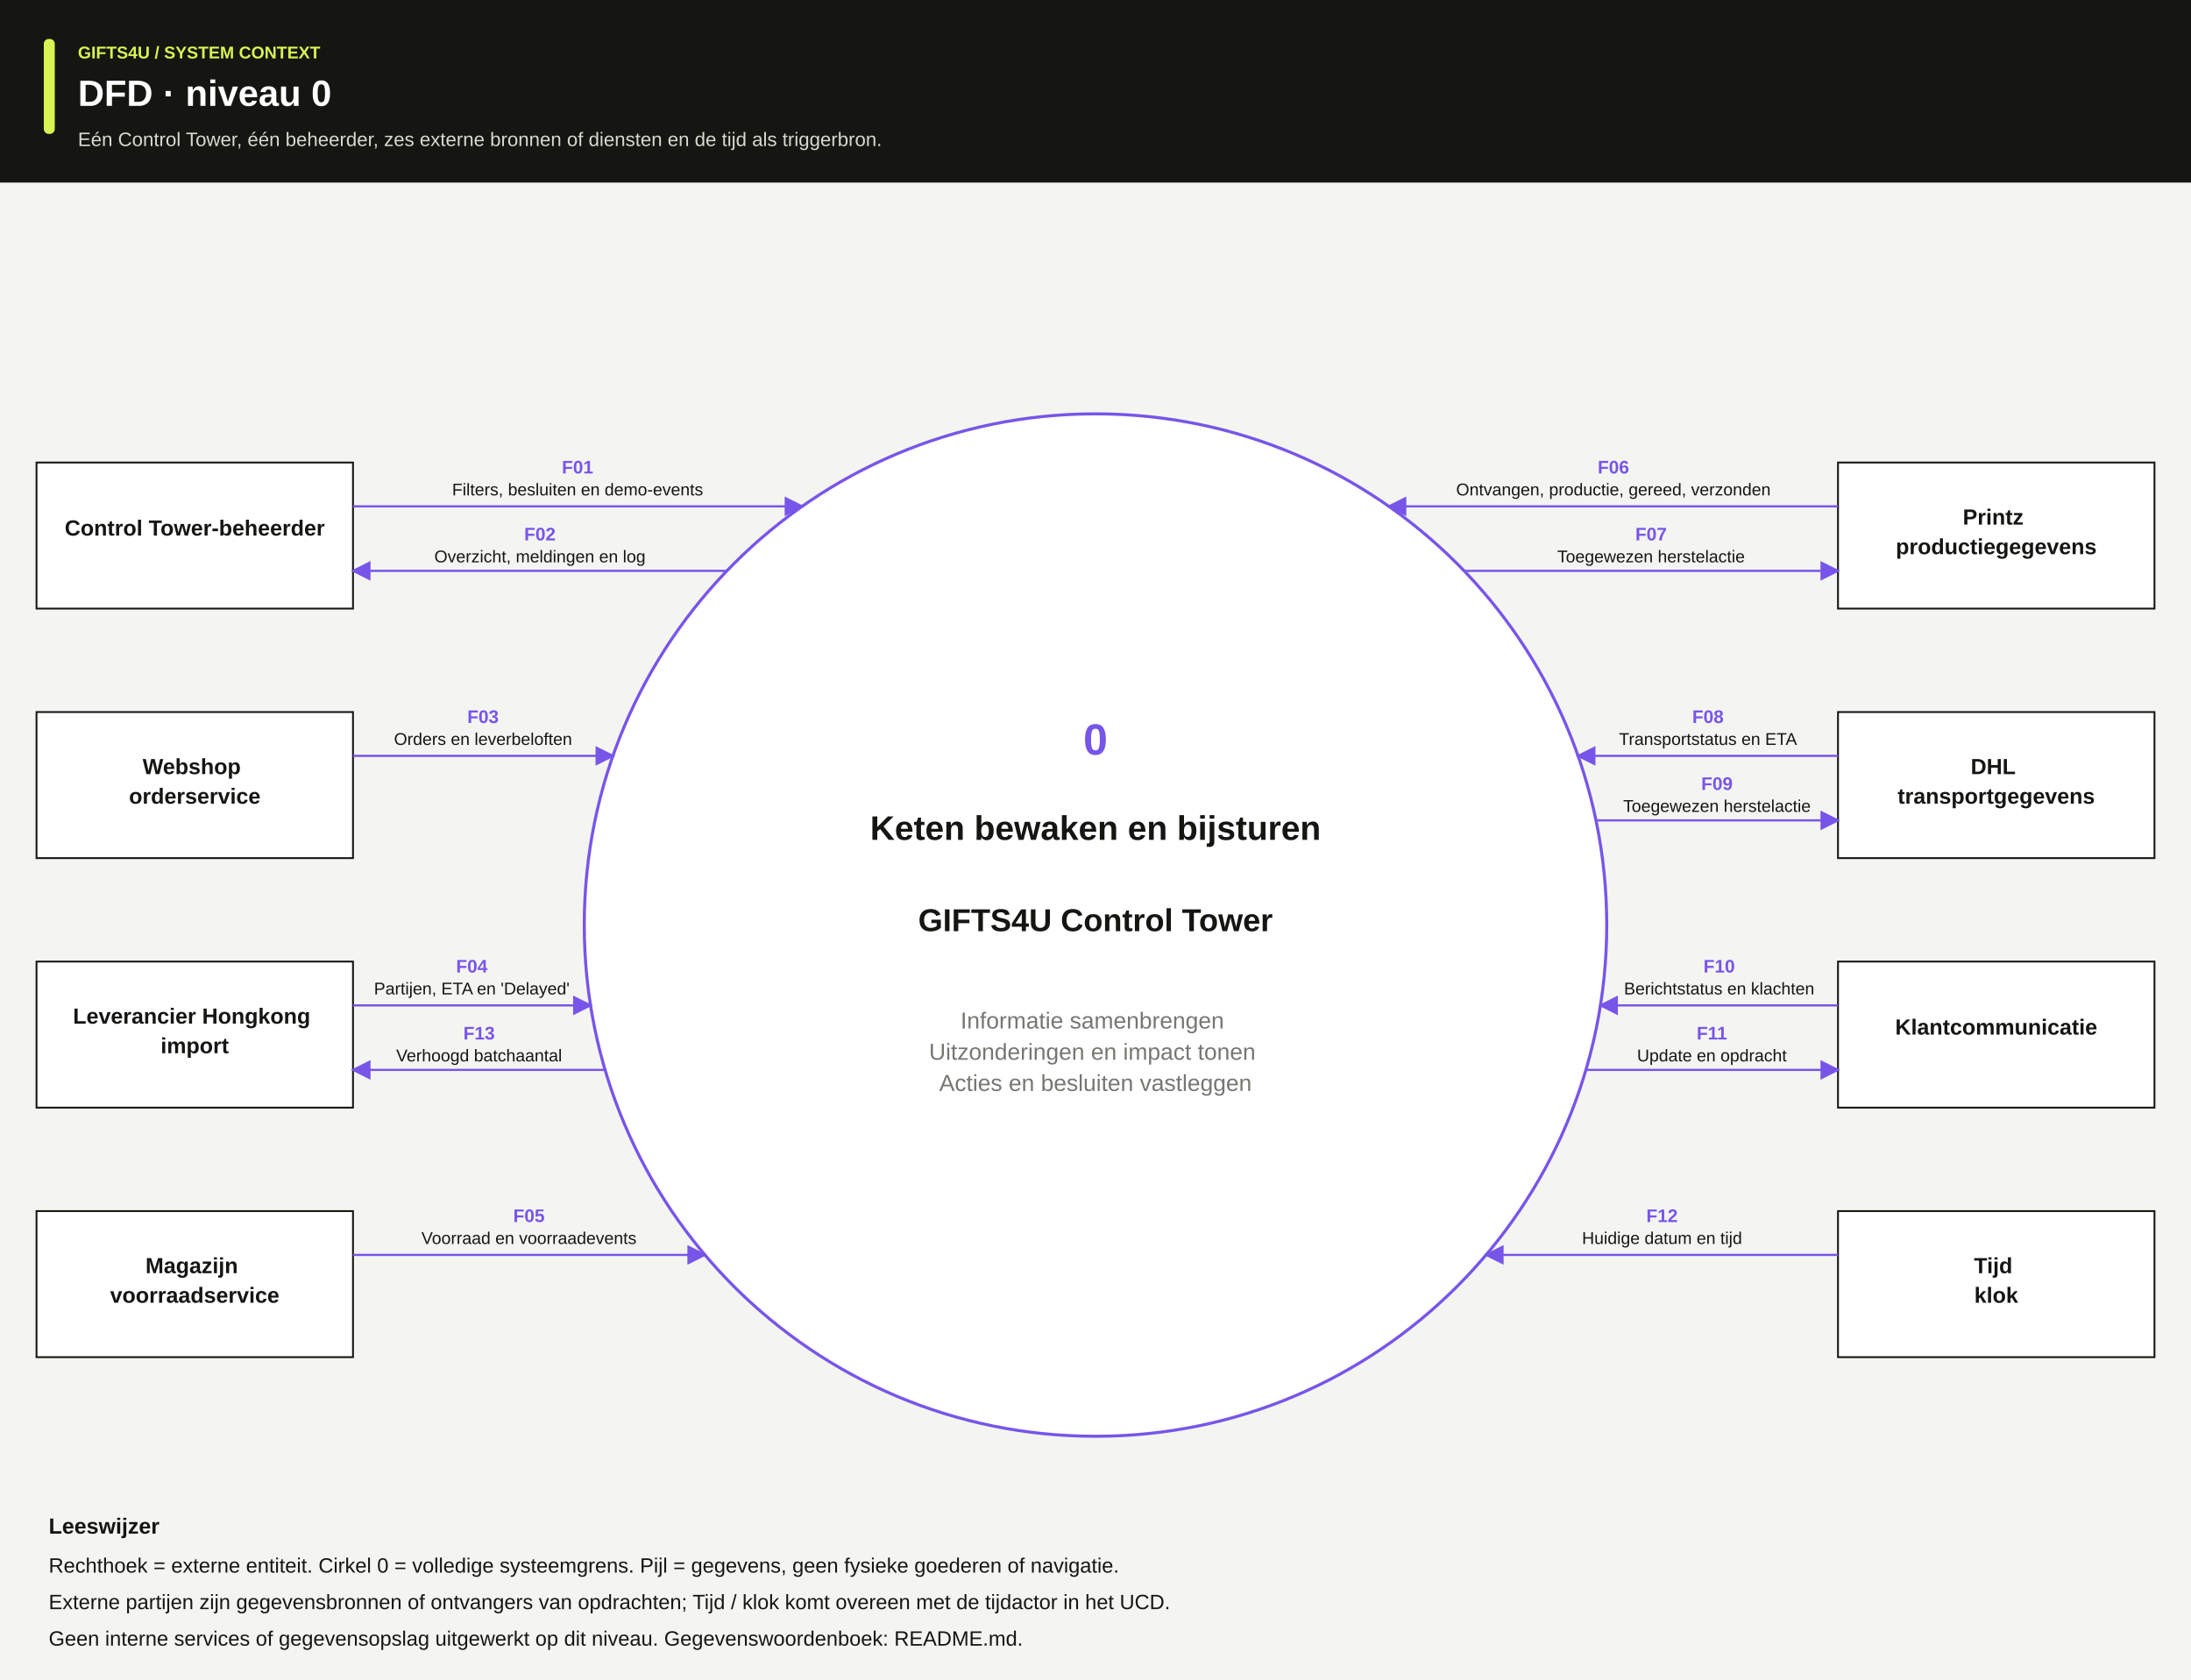
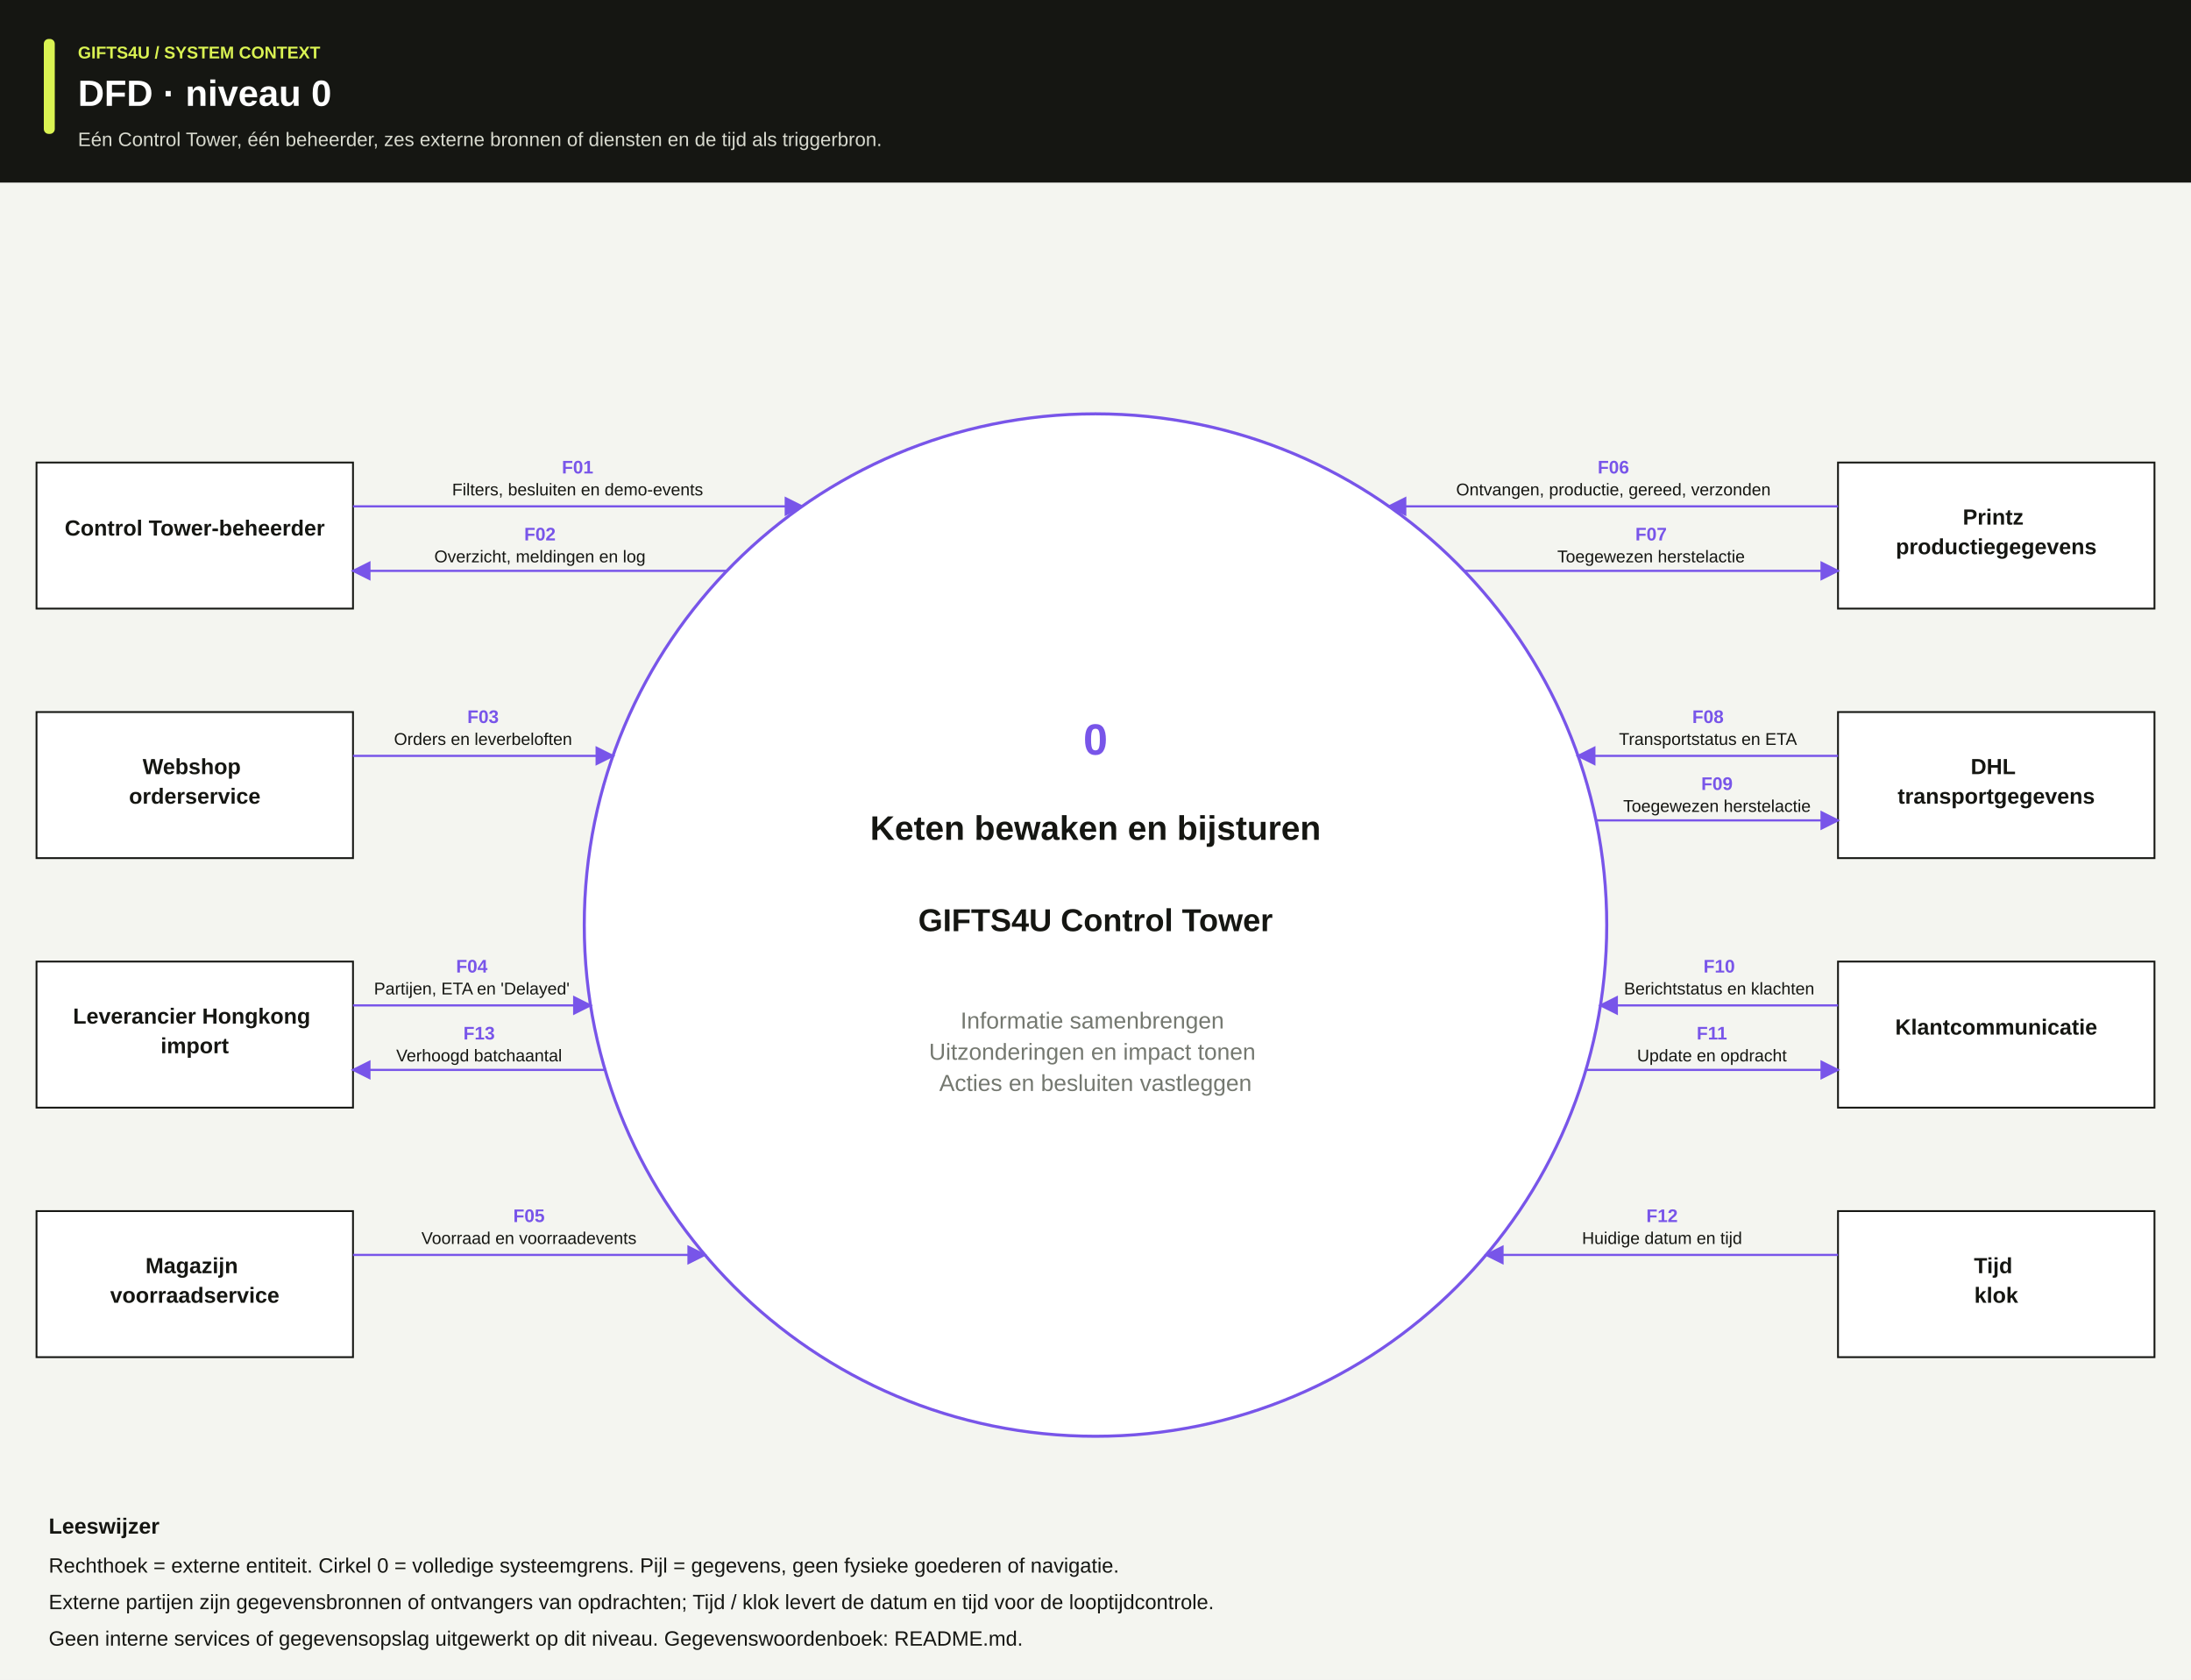
<svg xmlns="http://www.w3.org/2000/svg" width="1800" height="1380" viewBox="0 0 1800 1380" role="img" aria-labelledby="title desc">
  <defs>
    <marker id="arrow" markerWidth="9" markerHeight="9" refX="8" refY="4.5" orient="auto">
      <path d="M0 0 L9 4.5 L0 9" fill="#7855e9" />
    </marker>
  </defs>
  <g font-family="Arial, Helvetica, sans-serif">
    <rect width="1800" height="1380" fill="#f4f5f0" />
    <rect width="1800" height="150" fill="#151612" />
    <rect x="36" y="32" width="9" height="78" rx="4" fill="#daf352" />
    <text x="64" y="48" font-size="14" fill="#daf352" text-anchor="start" font-weight="700">
      <tspan x="64" dy="0">GIFTS4U / SYSTEM CONTEXT</tspan>
    </text>
    <text x="64" y="87" font-size="30" fill="white" text-anchor="start" font-weight="700">
      <tspan x="64" dy="0">DFD · niveau 0</tspan>
    </text>
    <text x="64" y="120" font-size="16" fill="#d8dacf" text-anchor="start" font-weight="400">
      <tspan x="64" dy="0">Eén Control Tower, één beheerder, zes externe bronnen of diensten en de tijd als triggerbron.</tspan>
    </text>
    <circle cx="900" cy="760" r="420" fill="white" stroke="#7855e9" stroke-width="2.5" />
    <text x="900" y="620" font-size="36" fill="#7855e9" text-anchor="middle" font-weight="700">
      <tspan x="900" dy="0">0</tspan>
    </text>
    <text x="900" y="690" font-size="28" fill="#151612" text-anchor="middle" font-weight="700">
      <tspan x="900" dy="0">Keten bewaken en bijsturen</tspan>
    </text>
    <text x="900" y="765" font-size="26" fill="#151612" text-anchor="middle" font-weight="700">
      <tspan x="900" dy="0">GIFTS4U Control Tower</tspan>
    </text>
    <text x="900" y="845" font-size="19" fill="#747870" text-anchor="middle" font-weight="400">
      <tspan x="900" dy="0">Informatie samenbrengen</tspan>
      <tspan x="900" dy="25.65">Uitzonderingen en impact tonen</tspan>
      <tspan x="900" dy="25.65">Acties en besluiten vastleggen</tspan>
    </text>
    <rect x="30" y="380" width="260" height="120" fill="white" stroke="#151612" stroke-width="1.5" />
    <text x="160" y="440" font-size="18" fill="#151612" text-anchor="middle" font-weight="700">
      <tspan x="160" dy="0">Control Tower-beheerder</tspan>
    </text>
    <path d="M290 416H659.04" stroke="#7855e9" stroke-width="1.8" marker-end="url(#arrow)" />
    <text x="474.52" y="389" font-size="15" fill="#7855e9" text-anchor="middle" font-weight="700">
      <tspan x="474.52" dy="0">F01</tspan>
    </text>
    <text x="474.52" y="407" font-size="14" fill="#151612" text-anchor="middle" font-weight="400">
      <tspan x="474.52" dy="0">Filters, besluiten en demo-events</tspan>
    </text>
    <path d="M597.15 469H290" stroke="#7855e9" stroke-width="1.8" marker-end="url(#arrow)" />
    <text x="443.575" y="444" font-size="15" fill="#7855e9" text-anchor="middle" font-weight="700">
      <tspan x="443.575" dy="0">F02</tspan>
    </text>
    <text x="443.575" y="462" font-size="14" fill="#151612" text-anchor="middle" font-weight="400">
      <tspan x="443.575" dy="0">Overzicht, meldingen en log</tspan>
    </text>
    <rect x="30" y="585" width="260" height="120" fill="white" stroke="#151612" stroke-width="1.5" />
    <text x="160" y="636" font-size="18" fill="#151612" text-anchor="middle" font-weight="700">
      <tspan x="160" dy="0">Webshop</tspan>
      <tspan x="160" dy="24.3">orderservice</tspan>
    </text>
    <path d="M290 621H503.67" stroke="#7855e9" stroke-width="1.8" marker-end="url(#arrow)" />
    <text x="396.835" y="594" font-size="15" fill="#7855e9" text-anchor="middle" font-weight="700">
      <tspan x="396.835" dy="0">F03</tspan>
    </text>
    <text x="396.835" y="612" font-size="14" fill="#151612" text-anchor="middle" font-weight="400">
      <tspan x="396.835" dy="0">Orders en leverbeloften</tspan>
    </text>
    <rect x="30" y="790" width="260" height="120" fill="white" stroke="#151612" stroke-width="1.5" />
    <text x="160" y="841" font-size="18" fill="#151612" text-anchor="middle" font-weight="700">
      <tspan x="160" dy="0">Leverancier Hongkong</tspan>
      <tspan x="160" dy="24.3">import</tspan>
    </text>
    <path d="M290 826H485.22" stroke="#7855e9" stroke-width="1.8" marker-end="url(#arrow)" />
    <text x="387.61" y="799" font-size="15" fill="#7855e9" text-anchor="middle" font-weight="700">
      <tspan x="387.61" dy="0">F04</tspan>
    </text>
    <text x="387.61" y="817" font-size="14" fill="#151612" text-anchor="middle" font-weight="400">
      <tspan x="387.61" dy="0">Partijen, ETA en 'Delayed'</tspan>
    </text>
    <path d="M497.21 879H290" stroke="#7855e9" stroke-width="1.8" marker-end="url(#arrow)" />
    <text x="393.605" y="854" font-size="15" fill="#7855e9" text-anchor="middle" font-weight="700">
      <tspan x="393.605" dy="0">F13</tspan>
    </text>
    <text x="393.605" y="872" font-size="14" fill="#151612" text-anchor="middle" font-weight="400">
      <tspan x="393.605" dy="0">Verhoogd batchaantal</tspan>
    </text>
    <rect x="30" y="995" width="260" height="120" fill="white" stroke="#151612" stroke-width="1.5" />
    <text x="160" y="1046" font-size="18" fill="#151612" text-anchor="middle" font-weight="700">
      <tspan x="160" dy="0">Magazijn</tspan>
      <tspan x="160" dy="24.3">voorraadservice</tspan>
    </text>
    <path d="M290 1031H579.13" stroke="#7855e9" stroke-width="1.8" marker-end="url(#arrow)" />
    <text x="434.565" y="1004" font-size="15" fill="#7855e9" text-anchor="middle" font-weight="700">
      <tspan x="434.565" dy="0">F05</tspan>
    </text>
    <text x="434.565" y="1022" font-size="14" fill="#151612" text-anchor="middle" font-weight="400">
      <tspan x="434.565" dy="0">Voorraad en voorraadevents</tspan>
    </text>
    <rect x="1510" y="380" width="260" height="120" fill="white" stroke="#151612" stroke-width="1.5" />
    <text x="1640" y="431" font-size="18" fill="#151612" text-anchor="middle" font-weight="700">
      <tspan x="1640" dy="0">Printz</tspan>
      <tspan x="1640" dy="24.3">productiegegevens</tspan>
    </text>
    <path d="M1510 416H1140.96" stroke="#7855e9" stroke-width="1.8" marker-end="url(#arrow)" />
    <text x="1325.48" y="389" font-size="15" fill="#7855e9" text-anchor="middle" font-weight="700">
      <tspan x="1325.48" dy="0">F06</tspan>
    </text>
    <text x="1325.48" y="407" font-size="14" fill="#151612" text-anchor="middle" font-weight="400">
      <tspan x="1325.48" dy="0">Ontvangen, productie, gereed, verzonden</tspan>
    </text>
    <path d="M1202.85 469H1510" stroke="#7855e9" stroke-width="1.8" marker-end="url(#arrow)" />
    <text x="1356.425" y="444" font-size="15" fill="#7855e9" text-anchor="middle" font-weight="700">
      <tspan x="1356.425" dy="0">F07</tspan>
    </text>
    <text x="1356.425" y="462" font-size="14" fill="#151612" text-anchor="middle" font-weight="400">
      <tspan x="1356.425" dy="0">Toegewezen herstelactie</tspan>
    </text>
    <rect x="1510" y="585" width="260" height="120" fill="white" stroke="#151612" stroke-width="1.5" />
    <text x="1640" y="636" font-size="18" fill="#151612" text-anchor="middle" font-weight="700">
      <tspan x="1640" dy="0">DHL</tspan>
      <tspan x="1640" dy="24.3">transportgegevens</tspan>
    </text>
    <path d="M1510 621H1296.33" stroke="#7855e9" stroke-width="1.8" marker-end="url(#arrow)" />
    <text x="1403.165" y="594" font-size="15" fill="#7855e9" text-anchor="middle" font-weight="700">
      <tspan x="1403.165" dy="0">F08</tspan>
    </text>
    <text x="1403.165" y="612" font-size="14" fill="#151612" text-anchor="middle" font-weight="400">
      <tspan x="1403.165" dy="0">Transportstatus en ETA</tspan>
    </text>
    <path d="M1311.1 674H1510" stroke="#7855e9" stroke-width="1.8" marker-end="url(#arrow)" />
    <text x="1410.55" y="649" font-size="15" fill="#7855e9" text-anchor="middle" font-weight="700">
      <tspan x="1410.55" dy="0">F09</tspan>
    </text>
    <text x="1410.55" y="667" font-size="14" fill="#151612" text-anchor="middle" font-weight="400">
      <tspan x="1410.55" dy="0">Toegewezen herstelactie</tspan>
    </text>
    <rect x="1510" y="790" width="260" height="120" fill="white" stroke="#151612" stroke-width="1.5" />
    <text x="1640" y="850" font-size="18" fill="#151612" text-anchor="middle" font-weight="700">
      <tspan x="1640" dy="0">Klantcommunicatie</tspan>
    </text>
    <path d="M1510 826H1314.78" stroke="#7855e9" stroke-width="1.8" marker-end="url(#arrow)" />
    <text x="1412.39" y="799" font-size="15" fill="#7855e9" text-anchor="middle" font-weight="700">
      <tspan x="1412.39" dy="0">F10</tspan>
    </text>
    <text x="1412.39" y="817" font-size="14" fill="#151612" text-anchor="middle" font-weight="400">
      <tspan x="1412.39" dy="0">Berichtstatus en klachten</tspan>
    </text>
    <path d="M1302.79 879H1510" stroke="#7855e9" stroke-width="1.8" marker-end="url(#arrow)" />
    <text x="1406.395" y="854" font-size="15" fill="#7855e9" text-anchor="middle" font-weight="700">
      <tspan x="1406.395" dy="0">F11</tspan>
    </text>
    <text x="1406.395" y="872" font-size="14" fill="#151612" text-anchor="middle" font-weight="400">
      <tspan x="1406.395" dy="0">Update en opdracht</tspan>
    </text>
    <rect x="1510" y="995" width="260" height="120" fill="white" stroke="#151612" stroke-width="1.5" />
    <text x="1640" y="1046" font-size="18" fill="#151612" text-anchor="middle" font-weight="700">
      <tspan x="1640" dy="0">Tijd</tspan>
      <tspan x="1640" dy="24.3">klok</tspan>
    </text>
    <path d="M1510 1031H1220.87" stroke="#7855e9" stroke-width="1.8" marker-end="url(#arrow)" />
    <text x="1365.435" y="1004" font-size="15" fill="#7855e9" text-anchor="middle" font-weight="700">
      <tspan x="1365.435" dy="0">F12</tspan>
    </text>
    <text x="1365.435" y="1022" font-size="14" fill="#151612" text-anchor="middle" font-weight="400">
      <tspan x="1365.435" dy="0">Huidige datum en tijd</tspan>
    </text>
    <text x="40" y="1260" font-size="18" fill="#151612" text-anchor="start" font-weight="700">
      <tspan x="40" dy="0">Leeswijzer</tspan>
    </text>
    <text x="40" y="1292" font-size="17" fill="#151612" text-anchor="start" font-weight="400">
      <tspan x="40" dy="0">Rechthoek = externe entiteit. Cirkel 0 = volledige systeemgrens. Pijl = gegevens, geen fysieke goederen of navigatie.</tspan>
    </text>
    <text x="40" y="1322" font-size="17" fill="#151612" text-anchor="start" font-weight="400">
-       <tspan x="40" dy="0">Externe partijen zijn gegevensbronnen of ontvangers van opdrachten; Tijd / klok komt overeen met de tijdactor in het UCD.</tspan>
+       <tspan x="40" dy="0">Externe partijen zijn gegevensbronnen of ontvangers van opdrachten; Tijd / klok levert de datum en tijd voor de looptijdcontrole.</tspan>
    </text>
    <text x="40" y="1352" font-size="17" fill="#151612" text-anchor="start" font-weight="400">
      <tspan x="40" dy="0">Geen interne services of gegevensopslag uitgewerkt op dit niveau. Gegevenswoordenboek: README.md.</tspan>
    </text>
  </g>
</svg>
